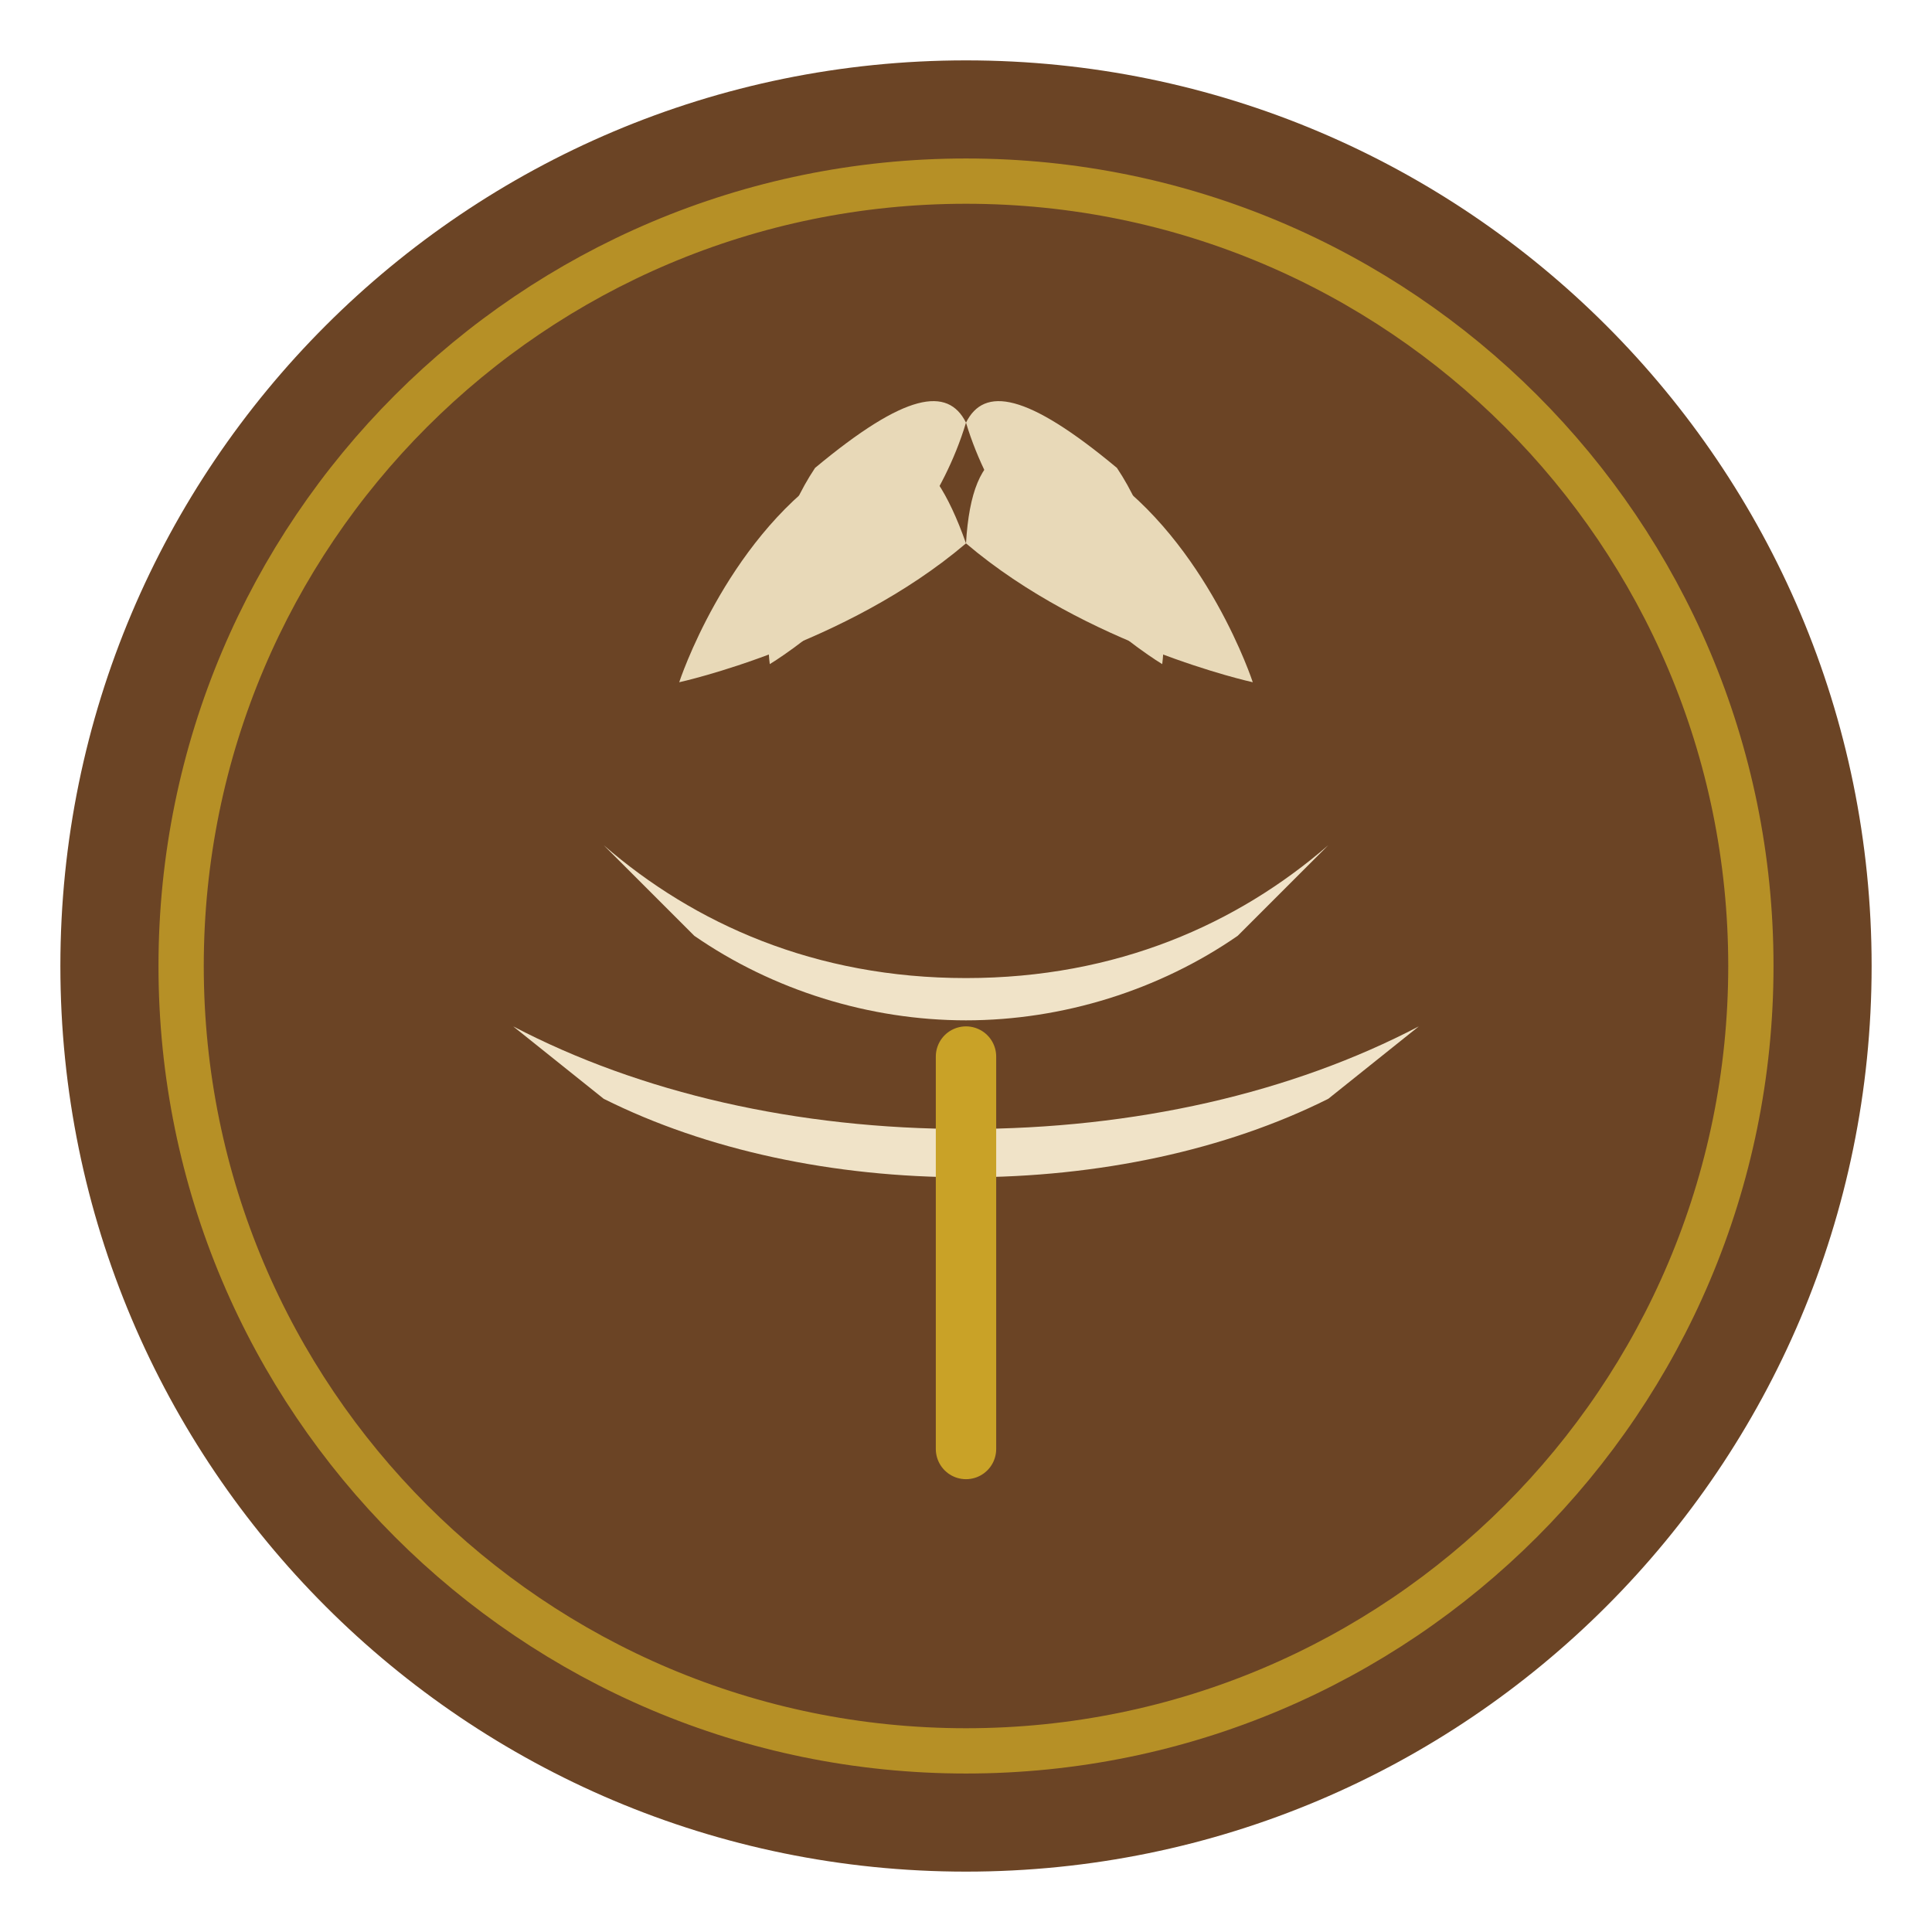
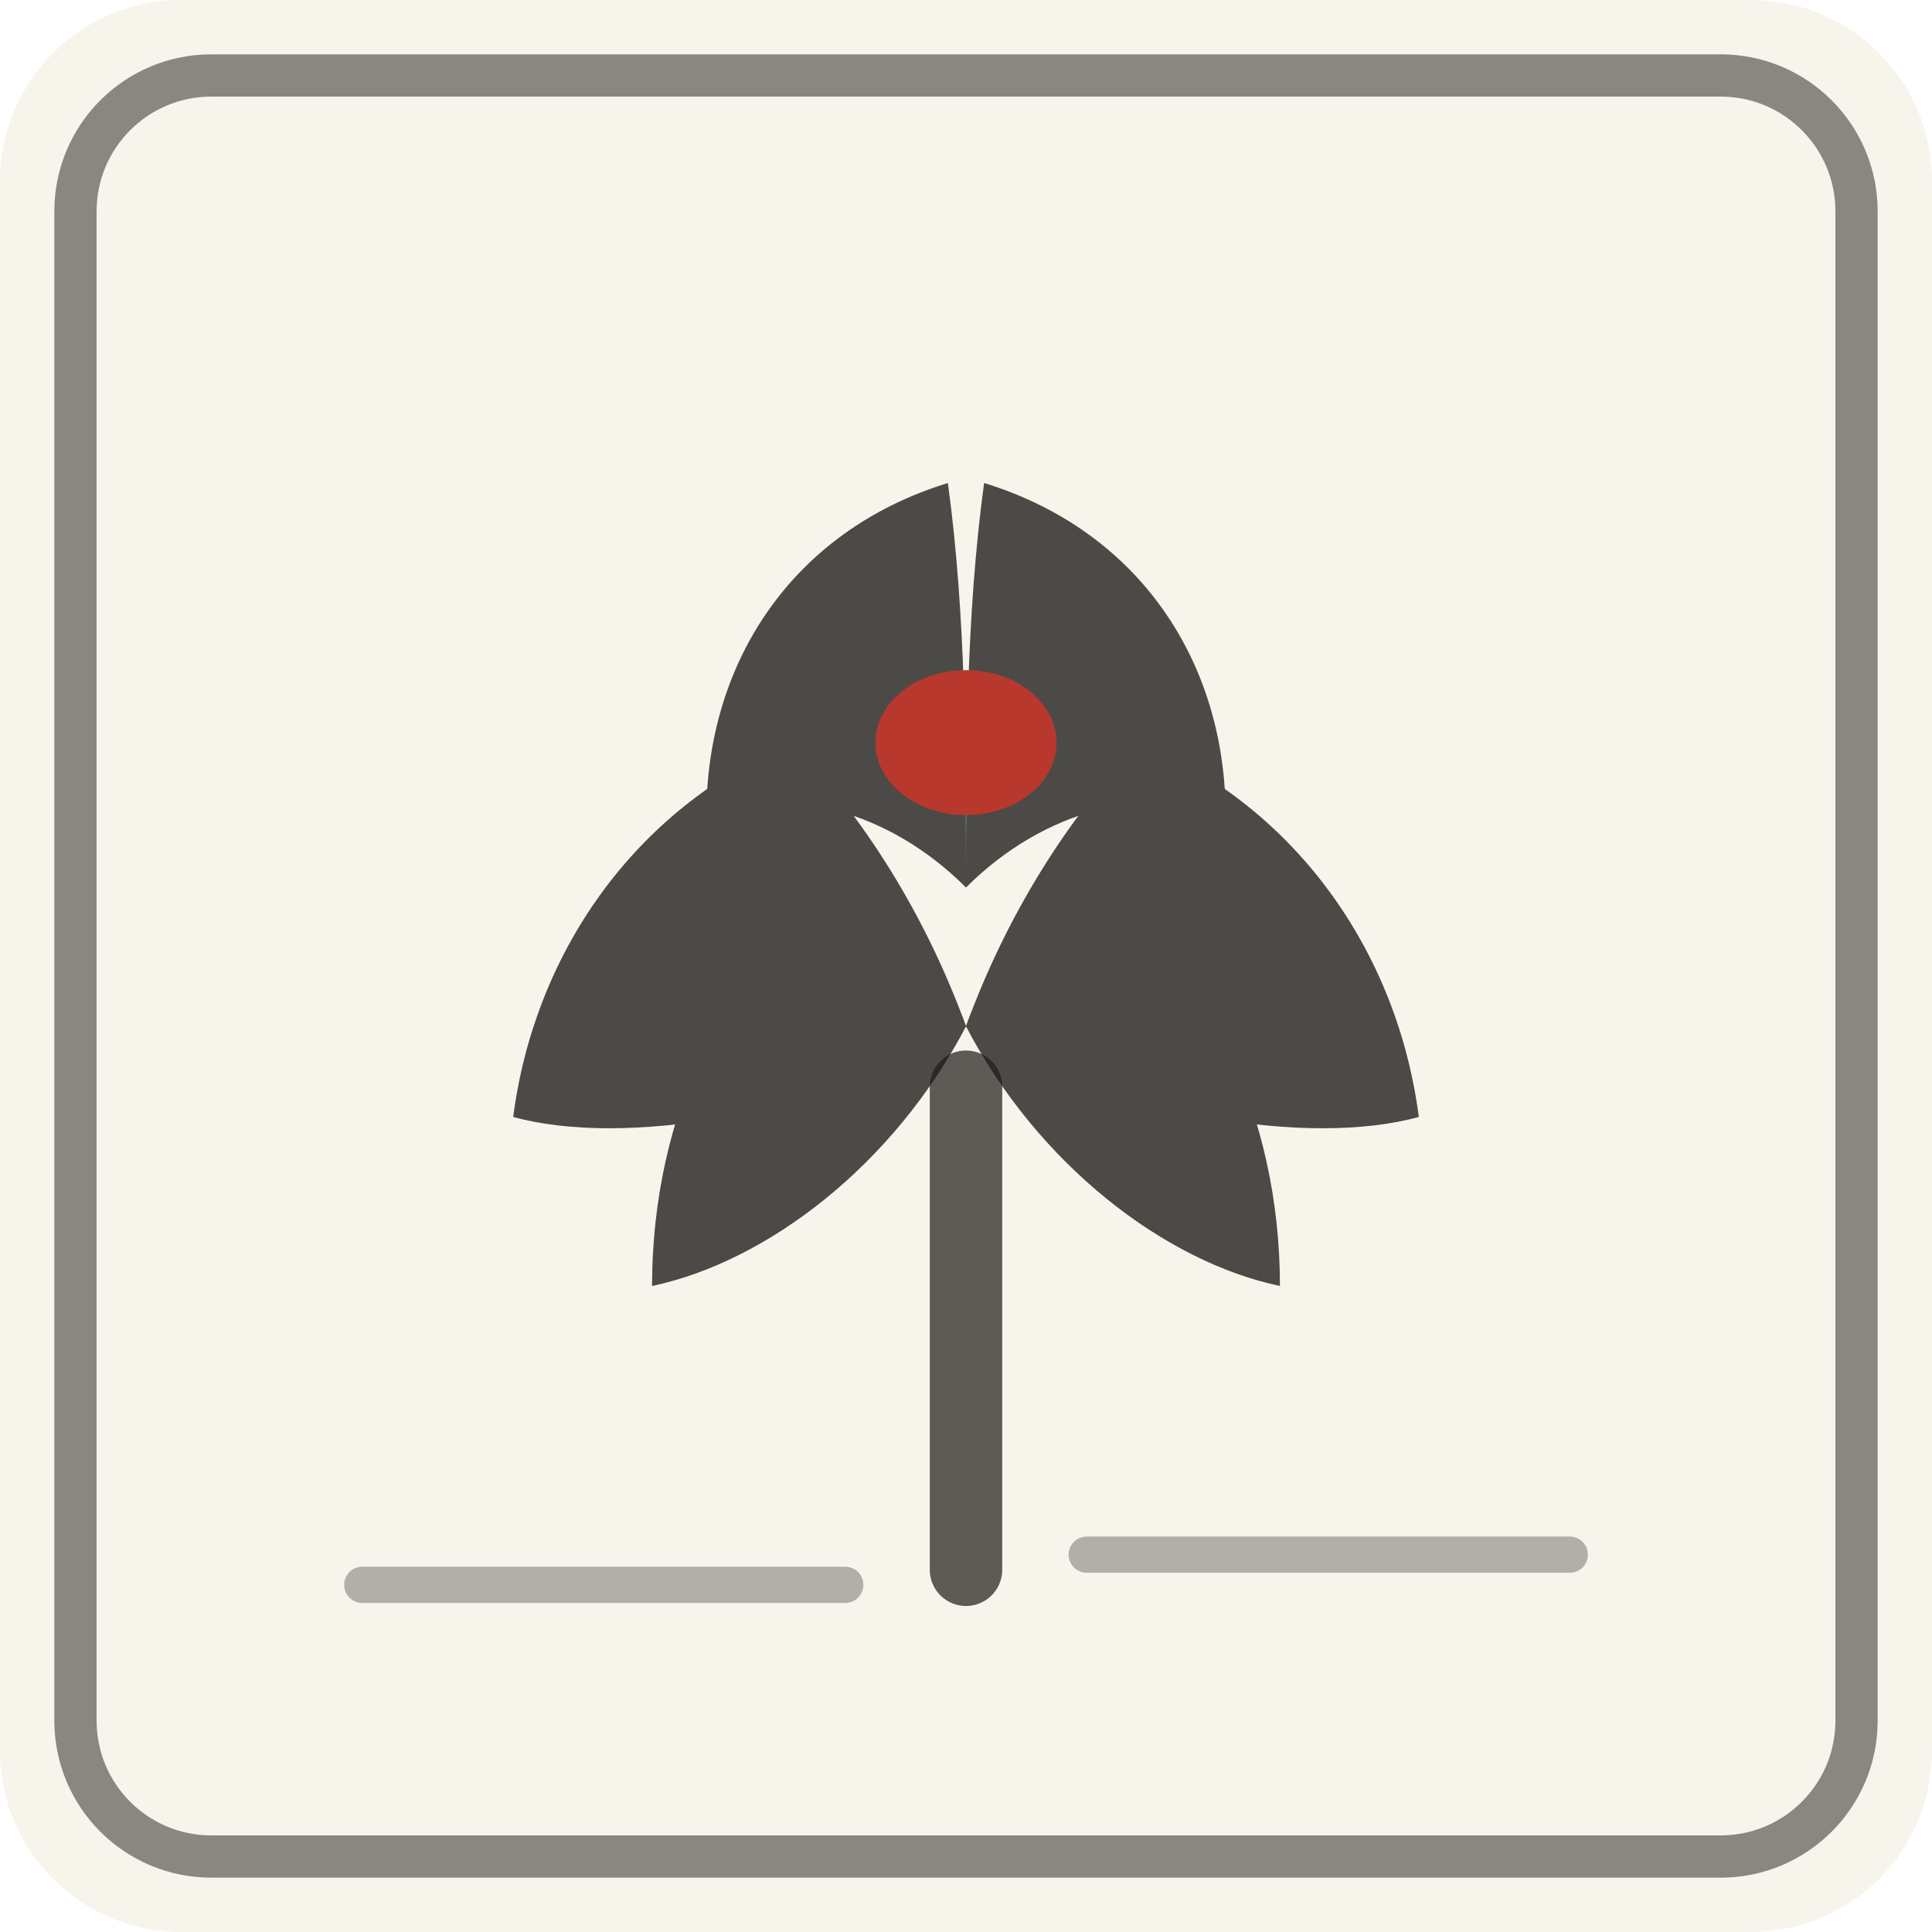
<svg xmlns="http://www.w3.org/2000/svg" viewBox="0 0 64 64">
-   <circle cx="32" cy="32" r="30" fill="#6b4425" />
-   <circle cx="32" cy="32" r="26" fill="none" stroke="#c9a227" stroke-width="1.5" opacity="0.8" />
-   <g fill="#e8d9b8">
-     <path d="M32 14c-1.5 5-6.5 8-6.5 8s-.5-3.5 1.5-6.5C30 13 31.4 12.8 32 14z" />
-     <path d="M32 14c1.5 5 6.5 8 6.5 8s.5-3.5-1.5-6.5C34 13 32.6 12.8 32 14z" />
-     <path d="M32 18c-4 3.4-9.5 4.6-9.5 4.6S24 18 27.5 15.6C29.4 14.2 30.8 14.6 32 18z" />
-     <path d="M32 18c4 3.4 9.5 4.6 9.5 4.6s-1.5-4.6-5-7C33.6 14.2 32.2 14.6 32 18z" />
+   <rect width="64" height="64" rx="6" fill="#f7f4ec" />
+   <rect x="2.5" y="2.5" width="59" height="59" rx="4.5" fill="none" stroke="#1c1a17" stroke-width="1.4" opacity="0.5" />
+   <g fill="#1c1a17" opacity="0.78">
+     <path d="M32 34c-2.4 4.6-6.6 7.8-10.4 8.6 0-5.6 2.4-11 6.9-13.6 1.4 1.4 2.8 3 3.5 5z" />
+     <path d="M32 34c2.4 4.6 6.6 7.8 10.4 8.6 0-5.6-2.4-11-6.9-13.6-1.4 1.4-2.8 3-3.5 5z" />
+     <path d="M32 34c-4.8 3-11.4 4-15 3 0.7-5.4 4-10.2 9.2-12.4 2.4 2.4 4.5 5.8 5.8 9.4z" />
+     <path d="M32 34c4.8 3 11.4 4 15 3-0.7-5.4-4-10.2-9.2-12.4-2.4 2.4-4.5 5.8-5.8 9.4z" />
+     <path d="M32 29.4c-2.6-2.6-6-3.4-8.6-2.4 0-5 2.8-9.4 8-11 0.6 4.4 0.6 9 0.6 13.4z" />
+     <path d="M32 29.4c2.6-2.6 6-3.4 8.6-2.4 0-5-2.8-9.4-8-11-0.6 4.4-0.6 9-0.6 13.4z" />
  </g>
-   <g fill="#f0e3c8">
-     <path d="M20 28c3 2.6 7 4.4 12 4.4s9-1.8 12-4.4l-3 3c-2.6 1.8-5.8 2.8-9 2.8s-6.4-1-9-2.8l-3-3z" />
-     <path d="M17 34c4.2 2.2 9.4 3.4 15 3.4s10.8-1.2 15-3.4l-3 2.4c-3.4 1.7-7.6 2.6-12 2.6s-8.6-.9-12-2.6l-3-2.4z" />
-   </g>
-   <path d="M32 48v-13" stroke="#c9a227" stroke-width="2" stroke-linecap="round" />
+   <ellipse cx="32" cy="24.6" rx="3" ry="2.4" fill="#b8382e" />
+   <path d="M32 36v16" stroke="#1c1a17" stroke-width="2.4" stroke-linecap="round" opacity="0.7" />
+   <path d="M12 52.5h16M36 51.5h16" stroke="#1c1a17" stroke-width="1.2" stroke-linecap="round" opacity="0.32" />
</svg>
